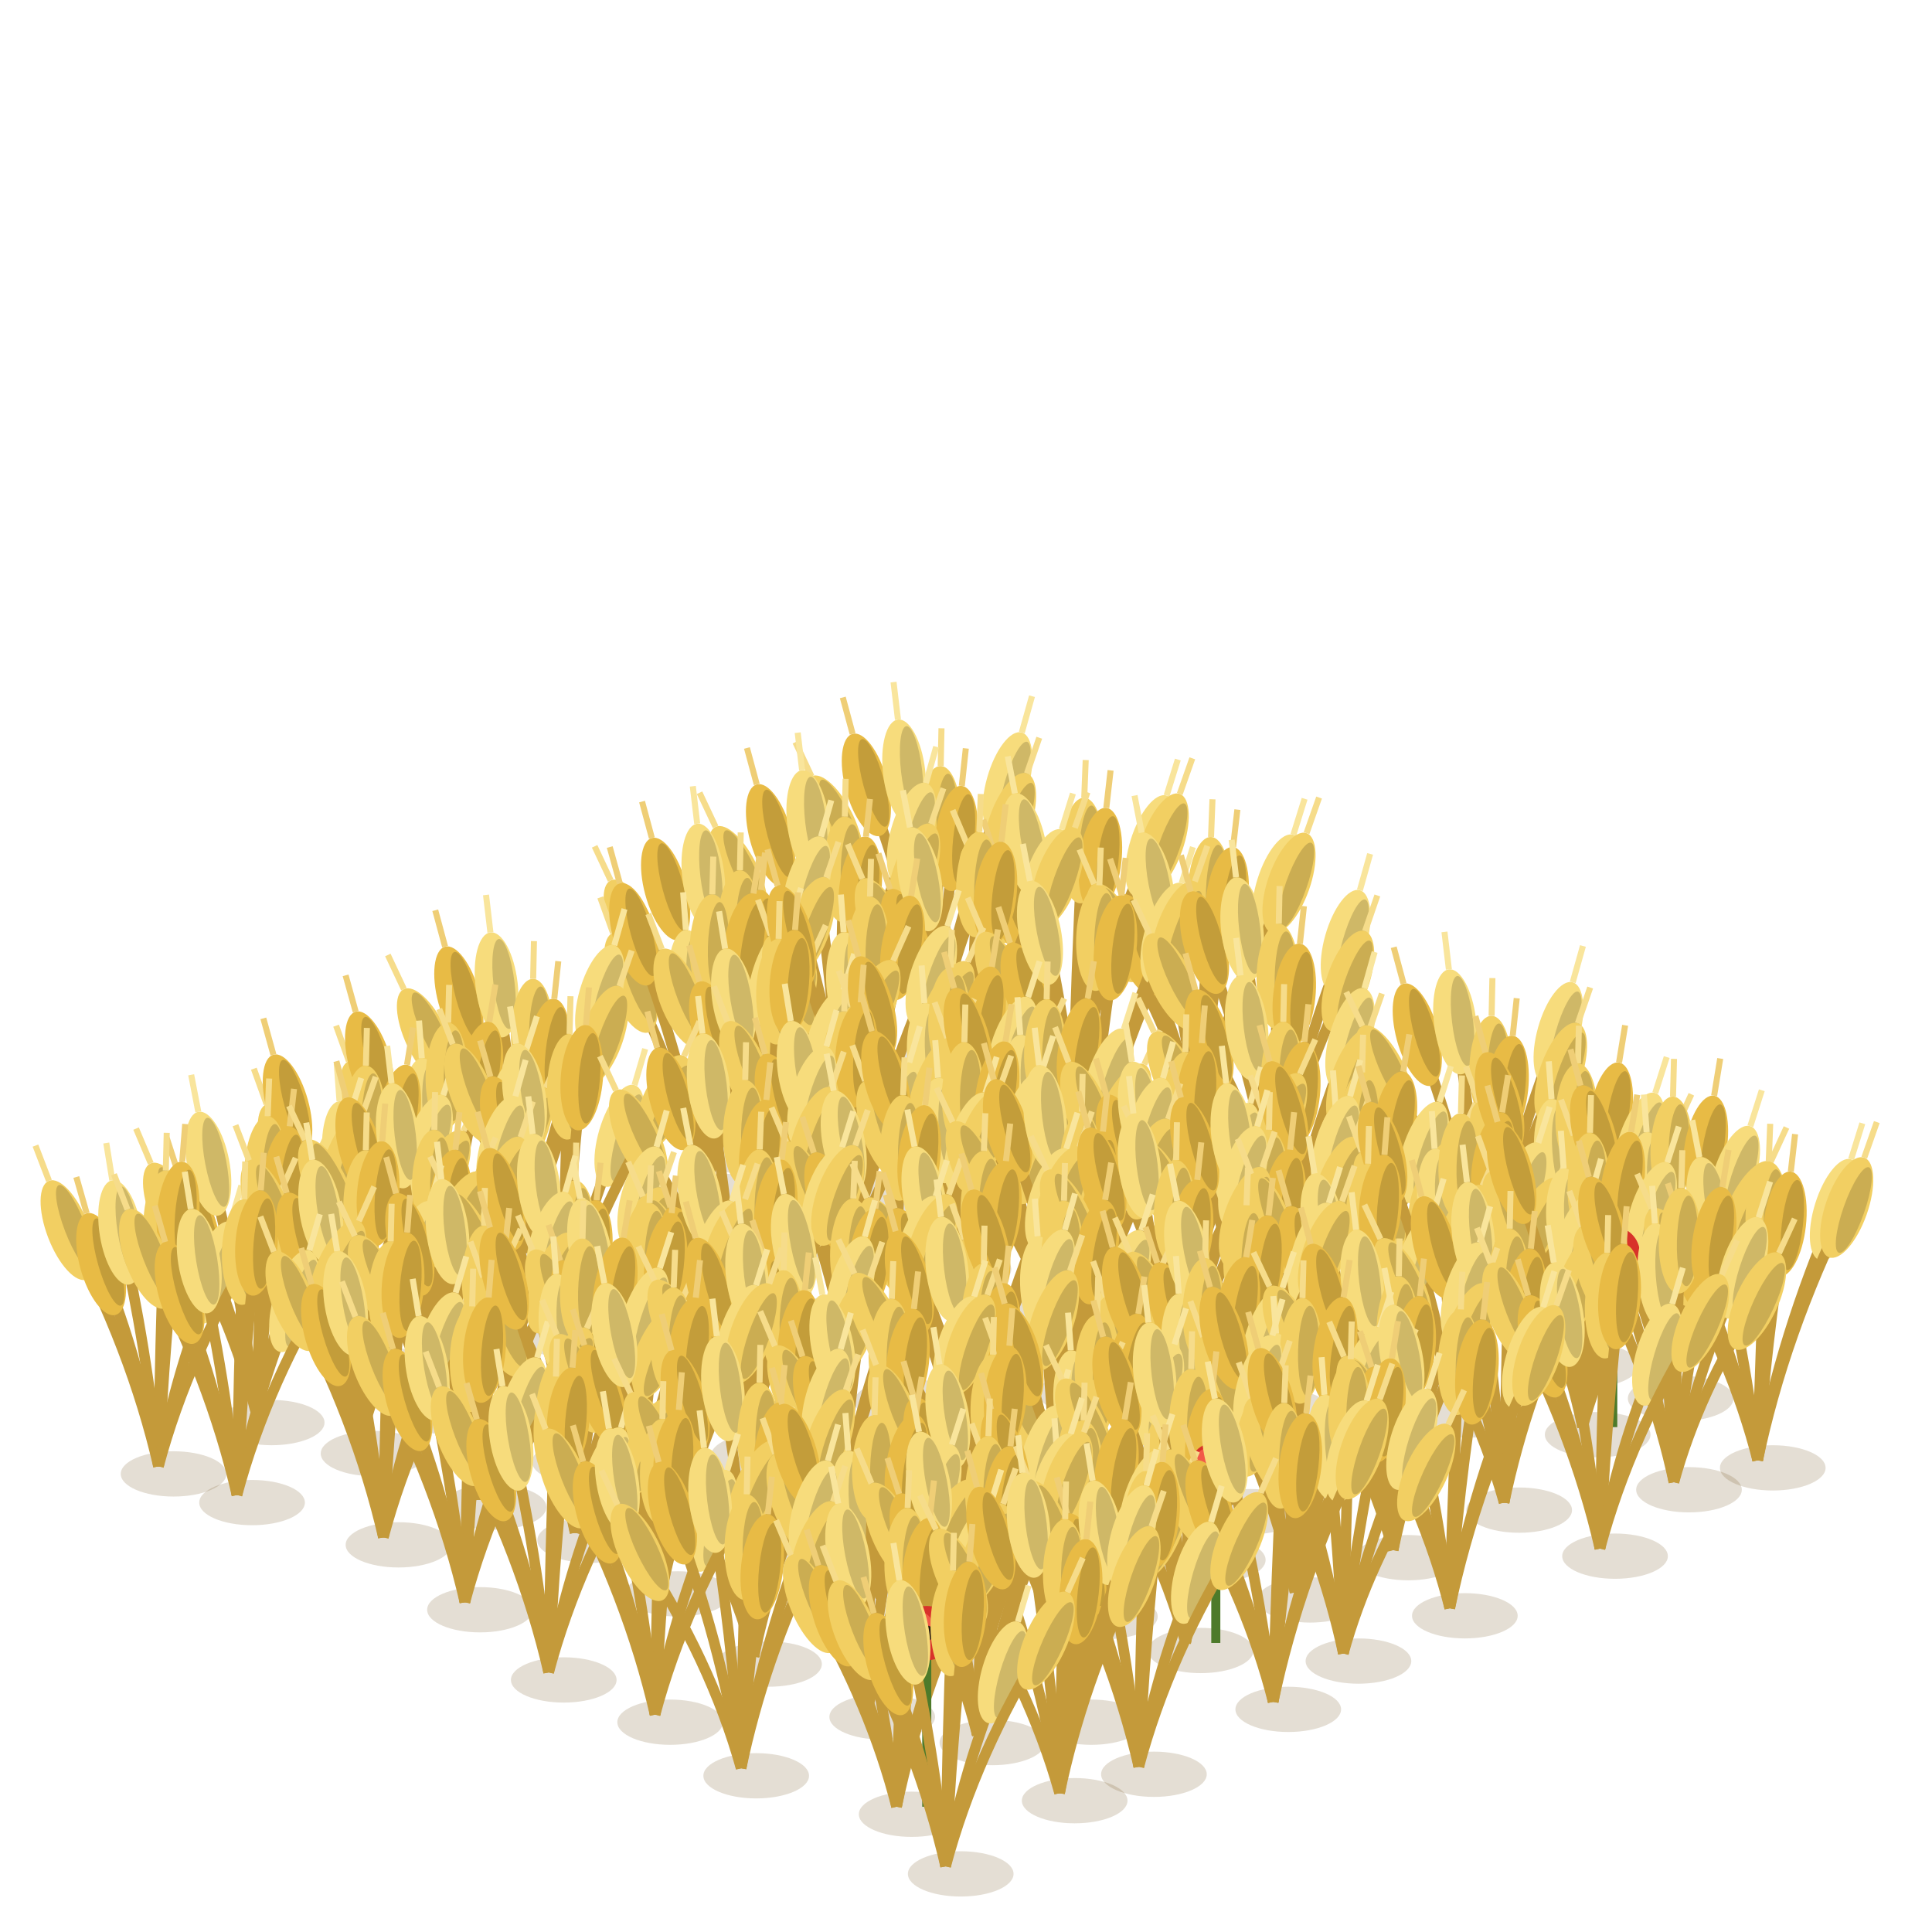
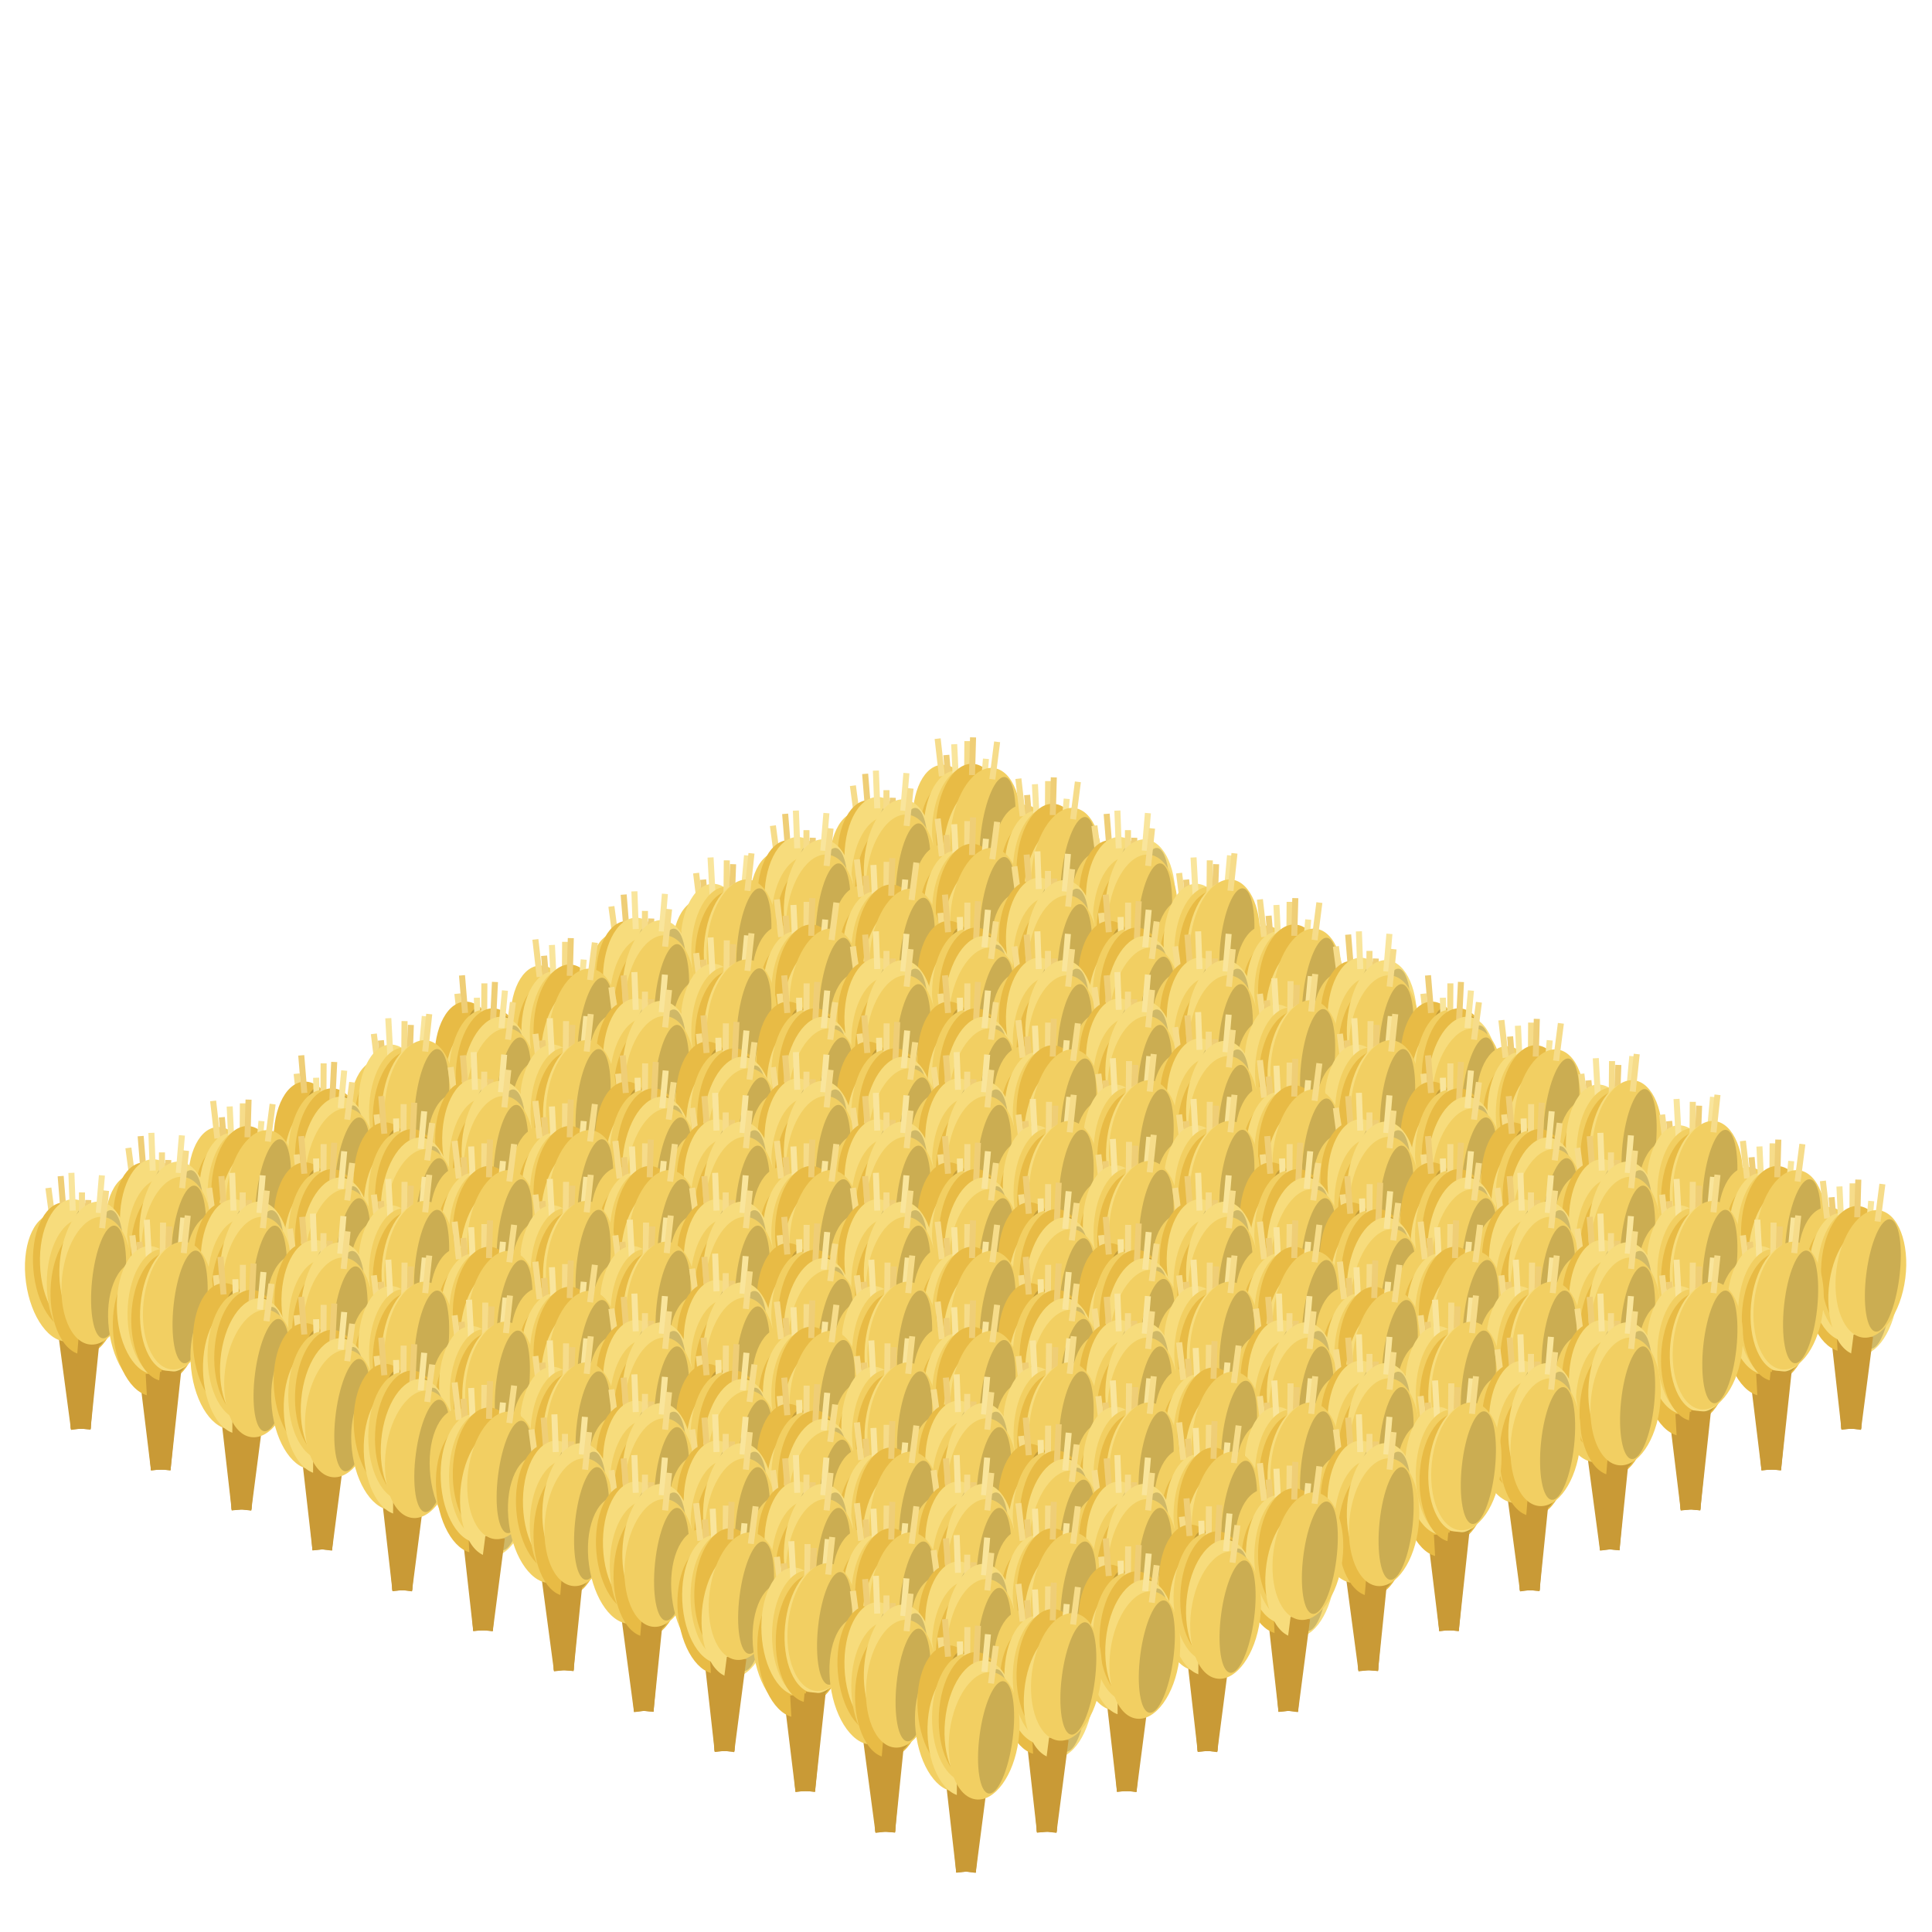
<svg xmlns="http://www.w3.org/2000/svg" viewBox="0 0 256 256" width="256" height="256">
  <defs>
    <g id="b0">
-       <path d="M0 0Q-3.6 -15.6 -12 -31.3" stroke="#c49a3a" stroke-width="1.4" fill="none" />
-       <g transform="translate(-12 -31.3) rotate(-21)">
-         <ellipse rx="2.8" ry="7" fill="#f2cf62" />
-         <ellipse cx="1" rx="1.4" ry="6" fill="#cbad52" />
-         <path d="M0 -7 0 -12" stroke="#f6dc8a" stroke-width="0.8" />
-       </g>
-       <path d="M0 0Q-2.3 -13.4 -7.6 -26.8" stroke="#c49a3a" stroke-width="1.4" fill="none" />
-       <g transform="translate(-7.6 -26.8) rotate(-15.9)">
-         <ellipse rx="2.8" ry="7" fill="#e8bb45" />
-         <ellipse cx="1" rx="1.4" ry="6" fill="#c39d3a" />
-         <path d="M0 -7 0 -12" stroke="#efce76" stroke-width="0.8" />
-       </g>
-       <path d="M0 0Q-1.5 -15.5 -5 -31" stroke="#c49a3a" stroke-width="1.4" fill="none" />
-       <g transform="translate(-5 -31) rotate(-9.2)">
-         <ellipse rx="2.8" ry="7" fill="#f7dc7c" />
-         <ellipse cx="1" rx="1.4" ry="6" fill="#cfb867" />
-         <path d="M0 -7 0 -12" stroke="#f9e59c" stroke-width="0.8" />
-       </g>
-       <path d="M0 0Q0.2 -16.1 0.8 -32.2" stroke="#c49a3a" stroke-width="1.4" fill="none" />
-       <g transform="translate(0.8 -32.2) rotate(1.4)">
-         <ellipse rx="2.8" ry="7" fill="#f2cf62" />
-         <ellipse cx="1" rx="1.4" ry="6" fill="#cbad52" />
-         <path d="M0 -7 0 -12" stroke="#f6dc8a" stroke-width="0.8" />
-       </g>
-       <path d="M0 0Q0.8 -16.7 2.6 -33.4" stroke="#c49a3a" stroke-width="1.4" fill="none" />
-       <g transform="translate(2.6 -33.4) rotate(4.5)">
-         <ellipse rx="2.8" ry="7" fill="#e8bb45" />
-         <ellipse cx="1" rx="1.4" ry="6" fill="#c39d3a" />
-         <path d="M0 -7 0 -12" stroke="#efce76" stroke-width="0.8" />
-       </g>
-       <path d="M0 0Q2.3 -12.8 7.6 -25.7" stroke="#c49a3a" stroke-width="1.4" fill="none" />
-       <g transform="translate(7.6 -25.7) rotate(16.4)">
-         <ellipse rx="2.8" ry="7" fill="#f7dc7c" />
-         <ellipse cx="1" rx="1.4" ry="6" fill="#cfb867" />
-         <path d="M0 -7 0 -12" stroke="#f9e59c" stroke-width="0.8" />
-       </g>
-       <path d="M0 0Q4 -15 13.3 -29.9" stroke="#c49a3a" stroke-width="1.4" fill="none" />
-       <g transform="translate(13.3 -29.9) rotate(24)">
-         <ellipse rx="2.8" ry="7" fill="#f2cf62" />
-         <ellipse cx="1" rx="1.4" ry="6" fill="#cbad52" />
+       <path d="M0 0L-1.4 -12.5" stroke="#c99a36" stroke-width="2.6" fill="none" />
+       <g transform="translate(-2.4 -20.9) rotate(-6.5)">
+         <ellipse rx="4.6" ry="8.5" fill="#f2cf62" />
+         <ellipse cx="1.6" rx="2.2" ry="7.5" fill="#cbad52" />
+         <path d="M0 -7 0 -12" stroke="#f6dc8a" stroke-width="0.8" />
+       </g>
+       <path d="M0 0L-0.9 -11.2" stroke="#c99a36" stroke-width="2.6" fill="none" />
+       <g transform="translate(-1.6 -18.7) rotate(-4.8)">
+         <ellipse rx="4.6" ry="8.5" fill="#e8bb45" />
+         <ellipse cx="1.6" rx="2.2" ry="7.5" fill="#c39d3a" />
+         <path d="M0 -7 0 -12" stroke="#efce76" stroke-width="0.8" />
+       </g>
+       <path d="M0 0L-0.6 -12.1" stroke="#c99a36" stroke-width="2.6" fill="none" />
+       <g transform="translate(-1 -20.1) rotate(-2.7)">
+         <ellipse rx="4.6" ry="8.5" fill="#f7dc7c" />
+         <ellipse cx="1.6" rx="2.2" ry="7.5" fill="#cfb867" />
+         <path d="M0 -7 0 -12" stroke="#f9e59c" stroke-width="0.8" />
+       </g>
+       <path d="M0 0L0.1 -12.3" stroke="#c99a36" stroke-width="2.6" fill="none" />
+       <g transform="translate(0.1 -20.5) rotate(0.4)">
+         <ellipse rx="4.6" ry="8.5" fill="#f2cf62" />
+         <ellipse cx="1.6" rx="2.2" ry="7.5" fill="#cbad52" />
+         <path d="M0 -7 0 -12" stroke="#f6dc8a" stroke-width="0.8" />
+       </g>
+       <path d="M0 0L0.3 -12.6" stroke="#c99a36" stroke-width="2.6" fill="none" />
+       <g transform="translate(0.6 -21) rotate(1.6)">
+         <ellipse rx="4.6" ry="8.5" fill="#e8bb45" />
+         <ellipse cx="1.6" rx="2.2" ry="7.5" fill="#c39d3a" />
+         <path d="M0 -7 0 -12" stroke="#efce76" stroke-width="0.8" />
+       </g>
+       <path d="M0 0L0.9 -10.9" stroke="#c99a36" stroke-width="2.6" fill="none" />
+       <g transform="translate(1.6 -18.2) rotate(5)">
+         <ellipse rx="4.6" ry="8.5" fill="#f7dc7c" />
+         <ellipse cx="1.6" rx="2.2" ry="7.5" fill="#cfb867" />
+         <path d="M0 -7 0 -12" stroke="#f9e59c" stroke-width="0.8" />
+       </g>
+       <path d="M0 0L1.6 -12.3" stroke="#c99a36" stroke-width="2.6" fill="none" />
+       <g transform="translate(2.6 -20.5) rotate(7.3)">
+         <ellipse rx="4.6" ry="8.5" fill="#f2cf62" />
+         <ellipse cx="1.6" rx="2.2" ry="7.5" fill="#cbad52" />
        <path d="M0 -7 0 -12" stroke="#f6dc8a" stroke-width="0.8" />
      </g>
    </g>
    <g id="b1">
-       <path d="M0 0Q-2.9 -13.6 -9.8 -27.3" stroke="#c49a3a" stroke-width="1.4" fill="none" />
-       <g transform="translate(-9.8 -27.3) rotate(-19.8)">
-         <ellipse rx="2.8" ry="7" fill="#f2cf62" />
-         <ellipse cx="1" rx="1.4" ry="6" fill="#cbad52" />
-         <path d="M0 -7 0 -12" stroke="#f6dc8a" stroke-width="0.8" />
-       </g>
-       <path d="M0 0Q-2.8 -16.8 -9.4 -33.7" stroke="#c49a3a" stroke-width="1.4" fill="none" />
-       <g transform="translate(-9.4 -33.7) rotate(-15.5)">
-         <ellipse rx="2.8" ry="7" fill="#e8bb45" />
-         <ellipse cx="1" rx="1.4" ry="6" fill="#c39d3a" />
-         <path d="M0 -7 0 -12" stroke="#efce76" stroke-width="0.8" />
-       </g>
-       <path d="M0 0Q-0.6 -13.7 -2 -27.3" stroke="#c49a3a" stroke-width="1.4" fill="none" />
-       <g transform="translate(-2 -27.3) rotate(-4.2)">
-         <ellipse rx="2.8" ry="7" fill="#f7dc7c" />
-         <ellipse cx="1" rx="1.4" ry="6" fill="#cfb867" />
-         <path d="M0 -7 0 -12" stroke="#f9e59c" stroke-width="0.8" />
-       </g>
-       <path d="M0 0Q0.3 -16 0.8 -32" stroke="#c49a3a" stroke-width="1.4" fill="none" />
-       <g transform="translate(0.8 -32) rotate(1.5)">
-         <ellipse rx="2.8" ry="7" fill="#f2cf62" />
-         <ellipse cx="1" rx="1.4" ry="6" fill="#cbad52" />
-         <path d="M0 -7 0 -12" stroke="#f6dc8a" stroke-width="0.8" />
-       </g>
-       <path d="M0 0Q1.6 -16.1 5.3 -32.2" stroke="#c49a3a" stroke-width="1.4" fill="none" />
-       <g transform="translate(5.3 -32.2) rotate(9.3)">
-         <ellipse rx="2.8" ry="7" fill="#e8bb45" />
-         <ellipse cx="1" rx="1.4" ry="6" fill="#c39d3a" />
-         <path d="M0 -7 0 -12" stroke="#efce76" stroke-width="0.8" />
-       </g>
-       <path d="M0 0Q2.7 -14.2 9.1 -28.4" stroke="#c49a3a" stroke-width="1.4" fill="none" />
-       <g transform="translate(9.1 -28.4) rotate(17.7)">
-         <ellipse rx="2.8" ry="7" fill="#f7dc7c" />
-         <ellipse cx="1" rx="1.4" ry="6" fill="#cfb867" />
-         <path d="M0 -7 0 -12" stroke="#f9e59c" stroke-width="0.8" />
-       </g>
-       <path d="M0 0Q3.3 -12 11 -24" stroke="#c49a3a" stroke-width="1.4" fill="none" />
-       <g transform="translate(11 -24) rotate(24.7)">
-         <ellipse rx="2.8" ry="7" fill="#f2cf62" />
-         <ellipse cx="1" rx="1.4" ry="6" fill="#cbad52" />
+       <path d="M0 0L-1.3 -11.4" stroke="#c99a36" stroke-width="2.6" fill="none" />
+       <g transform="translate(-2.1 -19.1) rotate(-6.2)">
+         <ellipse rx="4.6" ry="8.5" fill="#f2cf62" />
+         <ellipse cx="1.6" rx="2.2" ry="7.5" fill="#cbad52" />
+         <path d="M0 -7 0 -12" stroke="#f6dc8a" stroke-width="0.8" />
+       </g>
+       <path d="M0 0L-1.1 -12.9" stroke="#c99a36" stroke-width="2.6" fill="none" />
+       <g transform="translate(-1.8 -21.5) rotate(-4.7)">
+         <ellipse rx="4.6" ry="8.5" fill="#e8bb45" />
+         <ellipse cx="1.6" rx="2.2" ry="7.5" fill="#c39d3a" />
+         <path d="M0 -7 0 -12" stroke="#efce76" stroke-width="0.8" />
+       </g>
+       <path d="M0 0L-0.3 -11.1" stroke="#c99a36" stroke-width="2.6" fill="none" />
+       <g transform="translate(-0.5 -18.5) rotate(-1.5)">
+         <ellipse rx="4.6" ry="8.5" fill="#f7dc7c" />
+         <ellipse cx="1.6" rx="2.2" ry="7.5" fill="#cfb867" />
+         <path d="M0 -7 0 -12" stroke="#f9e59c" stroke-width="0.8" />
+       </g>
+       <path d="M0 0L0.1 -12.2" stroke="#c99a36" stroke-width="2.6" fill="none" />
+       <g transform="translate(0.1 -20.4) rotate(0.4)">
+         <ellipse rx="4.6" ry="8.5" fill="#f2cf62" />
+         <ellipse cx="1.6" rx="2.2" ry="7.5" fill="#cbad52" />
+         <path d="M0 -7 0 -12" stroke="#f6dc8a" stroke-width="0.8" />
+       </g>
+       <path d="M0 0L0.6 -12.4" stroke="#c99a36" stroke-width="2.6" fill="none" />
+       <g transform="translate(1 -20.6) rotate(2.8)">
+         <ellipse rx="4.6" ry="8.5" fill="#e8bb45" />
+         <ellipse cx="1.6" rx="2.2" ry="7.5" fill="#c39d3a" />
+         <path d="M0 -7 0 -12" stroke="#efce76" stroke-width="0.8" />
+       </g>
+       <path d="M0 0L1.1 -11.7" stroke="#c99a36" stroke-width="2.6" fill="none" />
+       <g transform="translate(1.8 -19.5) rotate(5.3)">
+         <ellipse rx="4.6" ry="8.5" fill="#f7dc7c" />
+         <ellipse cx="1.6" rx="2.2" ry="7.5" fill="#cfb867" />
+         <path d="M0 -7 0 -12" stroke="#f9e59c" stroke-width="0.8" />
+       </g>
+       <path d="M0 0L1.4 -10.8" stroke="#c99a36" stroke-width="2.6" fill="none" />
+       <g transform="translate(2.4 -18) rotate(7.5)">
+         <ellipse rx="4.6" ry="8.5" fill="#f2cf62" />
+         <ellipse cx="1.6" rx="2.2" ry="7.5" fill="#cbad52" />
        <path d="M0 -7 0 -12" stroke="#f6dc8a" stroke-width="0.8" />
      </g>
    </g>
    <g id="b2">
-       <path d="M0 0Q-3.4 -13.4 -11.3 -26.9" stroke="#c49a3a" stroke-width="1.4" fill="none" />
-       <g transform="translate(-11.3 -26.9) rotate(-22.9)">
-         <ellipse rx="2.8" ry="7" fill="#f2cf62" />
-         <ellipse cx="1" rx="1.4" ry="6" fill="#cbad52" />
-         <path d="M0 -7 0 -12" stroke="#f6dc8a" stroke-width="0.8" />
-       </g>
-       <path d="M0 0Q-2.5 -12.7 -8.2 -25.3" stroke="#c49a3a" stroke-width="1.4" fill="none" />
-       <g transform="translate(-8.2 -25.3) rotate(-18)">
-         <ellipse rx="2.8" ry="7" fill="#e8bb45" />
-         <ellipse cx="1" rx="1.4" ry="6" fill="#c39d3a" />
-         <path d="M0 -7 0 -12" stroke="#efce76" stroke-width="0.8" />
-       </g>
-       <path d="M0 0Q-1.9 -16.6 -6.4 -33.3" stroke="#c49a3a" stroke-width="1.4" fill="none" />
-       <g transform="translate(-6.4 -33.3) rotate(-10.9)">
-         <ellipse rx="2.8" ry="7" fill="#f7dc7c" />
-         <ellipse cx="1" rx="1.4" ry="6" fill="#cfb867" />
-         <path d="M0 -7 0 -12" stroke="#f9e59c" stroke-width="0.8" />
-       </g>
-       <path d="M0 0Q0.4 -16.3 1.2 -32.6" stroke="#c49a3a" stroke-width="1.4" fill="none" />
-       <g transform="translate(1.2 -32.6) rotate(2.2)">
-         <ellipse rx="2.8" ry="7" fill="#f2cf62" />
-         <ellipse cx="1" rx="1.4" ry="6" fill="#cbad52" />
-         <path d="M0 -7 0 -12" stroke="#f6dc8a" stroke-width="0.8" />
-       </g>
-       <path d="M0 0Q1.1 -15.6 3.6 -31.3" stroke="#c49a3a" stroke-width="1.4" fill="none" />
-       <g transform="translate(3.6 -31.3) rotate(6.5)">
-         <ellipse rx="2.8" ry="7" fill="#e8bb45" />
-         <ellipse cx="1" rx="1.4" ry="6" fill="#c39d3a" />
-         <path d="M0 -7 0 -12" stroke="#efce76" stroke-width="0.8" />
-       </g>
-       <path d="M0 0Q3.1 -16.6 10.3 -33.2" stroke="#c49a3a" stroke-width="1.4" fill="none" />
-       <g transform="translate(10.3 -33.2) rotate(17.3)">
-         <ellipse rx="2.8" ry="7" fill="#f7dc7c" />
-         <ellipse cx="1" rx="1.4" ry="6" fill="#cfb867" />
-         <path d="M0 -7 0 -12" stroke="#f9e59c" stroke-width="0.8" />
-       </g>
-       <path d="M0 0Q3.5 -16.7 11.8 -33.5" stroke="#c49a3a" stroke-width="1.4" fill="none" />
-       <g transform="translate(11.8 -33.5) rotate(19.4)">
-         <ellipse rx="2.8" ry="7" fill="#f2cf62" />
-         <ellipse cx="1" rx="1.4" ry="6" fill="#cbad52" />
+       <path d="M0 0L-1.4 -11.5" stroke="#c99a36" stroke-width="2.6" fill="none" />
+       <g transform="translate(-2.3 -19.1) rotate(-7)">
+         <ellipse rx="4.6" ry="8.5" fill="#f2cf62" />
+         <ellipse cx="1.6" rx="2.2" ry="7.5" fill="#cbad52" />
+         <path d="M0 -7 0 -12" stroke="#f6dc8a" stroke-width="0.8" />
+       </g>
+       <path d="M0 0L-1 -10.9" stroke="#c99a36" stroke-width="2.6" fill="none" />
+       <g transform="translate(-1.7 -18.2) rotate(-5.4)">
+         <ellipse rx="4.6" ry="8.5" fill="#e8bb45" />
+         <ellipse cx="1.6" rx="2.2" ry="7.5" fill="#c39d3a" />
+         <path d="M0 -7 0 -12" stroke="#efce76" stroke-width="0.8" />
+       </g>
+       <path d="M0 0L-0.7 -12.7" stroke="#c99a36" stroke-width="2.6" fill="none" />
+       <g transform="translate(-1.2 -21.1) rotate(-3.1)">
+         <ellipse rx="4.6" ry="8.5" fill="#f7dc7c" />
+         <ellipse cx="1.6" rx="2.2" ry="7.5" fill="#cfb867" />
+         <path d="M0 -7 0 -12" stroke="#f9e59c" stroke-width="0.8" />
+       </g>
+       <path d="M0 0L0.1 -12.4" stroke="#c99a36" stroke-width="2.6" fill="none" />
+       <g transform="translate(0.2 -20.7) rotate(0.5)">
+         <ellipse rx="4.6" ry="8.5" fill="#f2cf62" />
+         <ellipse cx="1.6" rx="2.2" ry="7.5" fill="#cbad52" />
+         <path d="M0 -7 0 -12" stroke="#f6dc8a" stroke-width="0.8" />
+       </g>
+       <path d="M0 0L0.4 -12.1" stroke="#c99a36" stroke-width="2.6" fill="none" />
+       <g transform="translate(0.7 -20.2) rotate(2.1)">
+         <ellipse rx="4.6" ry="8.5" fill="#e8bb45" />
+         <ellipse cx="1.6" rx="2.2" ry="7.5" fill="#c39d3a" />
+         <path d="M0 -7 0 -12" stroke="#efce76" stroke-width="0.8" />
+       </g>
+       <path d="M0 0L1.2 -12.8" stroke="#c99a36" stroke-width="2.6" fill="none" />
+       <g transform="translate(1.9 -21.4) rotate(5.2)">
+         <ellipse rx="4.6" ry="8.5" fill="#f7dc7c" />
+         <ellipse cx="1.6" rx="2.2" ry="7.5" fill="#cfb867" />
+         <path d="M0 -7 0 -12" stroke="#f9e59c" stroke-width="0.8" />
+       </g>
+       <path d="M0 0L1.4 -13" stroke="#c99a36" stroke-width="2.6" fill="none" />
+       <g transform="translate(2.3 -21.7) rotate(6.1)">
+         <ellipse rx="4.6" ry="8.5" fill="#f2cf62" />
+         <ellipse cx="1.6" rx="2.2" ry="7.5" fill="#cbad52" />
        <path d="M0 -7 0 -12" stroke="#f6dc8a" stroke-width="0.8" />
      </g>
    </g>
    <g id="b3">
-       <path d="M0 0Q-4 -14.3 -13.4 -28.6" stroke="#c49a3a" stroke-width="1.4" fill="none" />
-       <g transform="translate(-13.4 -28.6) rotate(-25.2)">
-         <ellipse rx="2.8" ry="7" fill="#f2cf62" />
-         <ellipse cx="1" rx="1.4" ry="6" fill="#cbad52" />
-         <path d="M0 -7 0 -12" stroke="#f6dc8a" stroke-width="0.8" />
-       </g>
-       <path d="M0 0Q-2.7 -16.9 -9.1 -33.8" stroke="#c49a3a" stroke-width="1.4" fill="none" />
-       <g transform="translate(-9.1 -33.8) rotate(-15.1)">
-         <ellipse rx="2.8" ry="7" fill="#e8bb45" />
-         <ellipse cx="1" rx="1.4" ry="6" fill="#c39d3a" />
-         <path d="M0 -7 0 -12" stroke="#efce76" stroke-width="0.8" />
-       </g>
-       <path d="M0 0Q-1.2 -17.7 -4.1 -35.5" stroke="#c49a3a" stroke-width="1.4" fill="none" />
-       <g transform="translate(-4.1 -35.5) rotate(-6.7)">
-         <ellipse rx="2.8" ry="7" fill="#f7dc7c" />
-         <ellipse cx="1" rx="1.4" ry="6" fill="#cfb867" />
-         <path d="M0 -7 0 -12" stroke="#f9e59c" stroke-width="0.8" />
-       </g>
-       <path d="M0 0Q0.2 -14.7 0.6 -29.3" stroke="#c49a3a" stroke-width="1.4" fill="none" />
-       <g transform="translate(0.6 -29.3) rotate(1.2)">
-         <ellipse rx="2.8" ry="7" fill="#f2cf62" />
-         <ellipse cx="1" rx="1.4" ry="6" fill="#cbad52" />
-         <path d="M0 -7 0 -12" stroke="#f6dc8a" stroke-width="0.8" />
-       </g>
-       <path d="M0 0Q0.9 -13.4 2.8 -26.7" stroke="#c49a3a" stroke-width="1.4" fill="none" />
-       <g transform="translate(2.8 -26.7) rotate(6.1)">
-         <ellipse rx="2.8" ry="7" fill="#e8bb45" />
-         <ellipse cx="1" rx="1.4" ry="6" fill="#c39d3a" />
-         <path d="M0 -7 0 -12" stroke="#efce76" stroke-width="0.8" />
-       </g>
-       <path d="M0 0Q2.9 -17 9.6 -34" stroke="#c49a3a" stroke-width="1.4" fill="none" />
-       <g transform="translate(9.6 -34) rotate(15.7)">
-         <ellipse rx="2.8" ry="7" fill="#f7dc7c" />
-         <ellipse cx="1" rx="1.4" ry="6" fill="#cfb867" />
-         <path d="M0 -7 0 -12" stroke="#f9e59c" stroke-width="0.8" />
-       </g>
-       <path d="M0 0Q3 -14.4 9.9 -28.7" stroke="#c49a3a" stroke-width="1.4" fill="none" />
-       <g transform="translate(9.9 -28.7) rotate(19)">
-         <ellipse rx="2.8" ry="7" fill="#f2cf62" />
-         <ellipse cx="1" rx="1.4" ry="6" fill="#cbad52" />
+       <path d="M0 0L-1.6 -12" stroke="#c99a36" stroke-width="2.6" fill="none" />
+       <g transform="translate(-2.7 -20) rotate(-7.6)">
+         <ellipse rx="4.6" ry="8.5" fill="#f2cf62" />
+         <ellipse cx="1.6" rx="2.2" ry="7.5" fill="#cbad52" />
+         <path d="M0 -7 0 -12" stroke="#f6dc8a" stroke-width="0.8" />
+       </g>
+       <path d="M0 0L-1 -12.9" stroke="#c99a36" stroke-width="2.6" fill="none" />
+       <g transform="translate(-1.7 -21.5) rotate(-4.6)">
+         <ellipse rx="4.6" ry="8.5" fill="#e8bb45" />
+         <ellipse cx="1.6" rx="2.2" ry="7.5" fill="#c39d3a" />
+         <path d="M0 -7 0 -12" stroke="#efce76" stroke-width="0.8" />
+       </g>
+       <path d="M0 0L-0.5 -13.1" stroke="#c99a36" stroke-width="2.6" fill="none" />
+       <g transform="translate(-0.8 -21.9) rotate(-2.1)">
+         <ellipse rx="4.6" ry="8.5" fill="#f7dc7c" />
+         <ellipse cx="1.6" rx="2.2" ry="7.5" fill="#cfb867" />
+         <path d="M0 -7 0 -12" stroke="#f9e59c" stroke-width="0.8" />
+       </g>
+       <path d="M0 0L0.1 -11.6" stroke="#c99a36" stroke-width="2.6" fill="none" />
+       <g transform="translate(0.1 -19.3) rotate(0.3)">
+         <ellipse rx="4.6" ry="8.5" fill="#f2cf62" />
+         <ellipse cx="1.6" rx="2.2" ry="7.5" fill="#cbad52" />
+         <path d="M0 -7 0 -12" stroke="#f6dc8a" stroke-width="0.8" />
+       </g>
+       <path d="M0 0L0.4 -11" stroke="#c99a36" stroke-width="2.6" fill="none" />
+       <g transform="translate(0.6 -18.3) rotate(1.9)">
+         <ellipse rx="4.6" ry="8.5" fill="#e8bb45" />
+         <ellipse cx="1.6" rx="2.2" ry="7.5" fill="#c39d3a" />
+         <path d="M0 -7 0 -12" stroke="#efce76" stroke-width="0.8" />
+       </g>
+       <path d="M0 0L1.1 -13" stroke="#c99a36" stroke-width="2.6" fill="none" />
+       <g transform="translate(1.8 -21.6) rotate(4.8)">
+         <ellipse rx="4.6" ry="8.5" fill="#f7dc7c" />
+         <ellipse cx="1.6" rx="2.2" ry="7.5" fill="#cfb867" />
+         <path d="M0 -7 0 -12" stroke="#f9e59c" stroke-width="0.8" />
+       </g>
+       <path d="M0 0L1.2 -11.8" stroke="#c99a36" stroke-width="2.6" fill="none" />
+       <g transform="translate(2.1 -19.6) rotate(6)">
+         <ellipse rx="4.6" ry="8.5" fill="#f2cf62" />
+         <ellipse cx="1.6" rx="2.2" ry="7.5" fill="#cbad52" />
        <path d="M0 -7 0 -12" stroke="#f6dc8a" stroke-width="0.8" />
      </g>
    </g>
  </defs>
-   <ellipse cx="125.9" cy="138.8" rx="7" ry="3" fill="#6b4a12" opacity="0.18" />
-   <use href="#b3" x="123.9" y="137.8" />
-   <ellipse cx="113.2" cy="145.5" rx="7" ry="3" fill="#6b4a12" opacity="0.18" />
-   <use href="#b3" x="111.2" y="144.5" />
-   <ellipse cx="99.3" cy="152.6" rx="7" ry="3" fill="#6b4a12" opacity="0.18" />
-   <use href="#b3" x="97.3" y="151.6" />
-   <ellipse cx="95.4" cy="158.5" rx="7" ry="3" fill="#6b4a12" opacity="0.18" />
-   <use href="#b1" x="93.4" y="157.5" />
-   <ellipse cx="71.9" cy="167" rx="7" ry="3" fill="#6b4a12" opacity="0.18" />
-   <use href="#b3" x="69.9" y="166" />
-   <ellipse cx="60.4" cy="175.5" rx="7" ry="3" fill="#6b4a12" opacity="0.18" />
-   <use href="#b1" x="58.4" y="174.5" />
-   <ellipse cx="49.5" cy="181.2" rx="7" ry="3" fill="#6b4a12" opacity="0.18" />
-   <use href="#b1" x="47.5" y="180.2" />
-   <ellipse cx="36" cy="188.5" rx="7" ry="3" fill="#6b4a12" opacity="0.18" />
-   <use href="#b2" x="34" y="187.5" />
-   <ellipse cx="23" cy="195.3" rx="7" ry="3" fill="#6b4a12" opacity="0.18" />
-   <use href="#b0" x="21" y="194.3" />
-   <ellipse cx="144.2" cy="146.3" rx="7" ry="3" fill="#6b4a12" opacity="0.18" />
-   <use href="#b2" x="142.2" y="145.3" />
-   <ellipse cx="130.3" cy="150.8" rx="7" ry="3" fill="#6b4a12" opacity="0.18" />
-   <use href="#b2" x="128.3" y="149.8" />
-   <ellipse cx="116.3" cy="158.8" rx="7" ry="3" fill="#6b4a12" opacity="0.18" />
-   <use href="#b1" x="114.3" y="157.8" />
-   <ellipse cx="104.2" cy="164.6" rx="7" ry="3" fill="#6b4a12" opacity="0.18" />
-   <use href="#b0" x="102.2" y="163.6" />
-   <ellipse cx="76.5" cy="177.2" rx="7" ry="3" fill="#6b4a12" opacity="0.18" />
-   <use href="#b0" x="74.5" y="176.2" />
-   <ellipse cx="58.8" cy="187" rx="7" ry="3" fill="#6b4a12" opacity="0.18" />
-   <use href="#b3" x="56.8" y="186" />
-   <ellipse cx="49.5" cy="192.6" rx="7" ry="3" fill="#6b4a12" opacity="0.18" />
-   <use href="#b0" x="47.5" y="191.6" />
-   <ellipse cx="33.4" cy="199.1" rx="7" ry="3" fill="#6b4a12" opacity="0.18" />
-   <use href="#b0" x="31.4" y="198.1" />
-   <ellipse cx="161" cy="151.5" rx="7" ry="3" fill="#6b4a12" opacity="0.18" />
-   <use href="#b2" x="159" y="150.5" />
-   <ellipse cx="146.2" cy="157.9" rx="7" ry="3" fill="#6b4a12" opacity="0.18" />
-   <use href="#b2" x="144.2" y="156.9" />
-   <ellipse cx="127" cy="168.2" rx="7" ry="3" fill="#6b4a12" opacity="0.18" />
-   <use href="#b1" x="125" y="167.2" />
-   <ellipse cx="112.9" cy="174.2" rx="7" ry="3" fill="#6b4a12" opacity="0.18" />
-   <use href="#b0" x="110.9" y="173.2" />
-   <ellipse cx="100" cy="180.4" rx="7" ry="3" fill="#6b4a12" opacity="0.18" />
-   <use href="#b3" x="98" y="179.4" />
-   <ellipse cx="77.5" cy="193.7" rx="7" ry="3" fill="#6b4a12" opacity="0.18" />
-   <use href="#b3" x="75.5" y="192.7" />
-   <ellipse cx="65.4" cy="199.7" rx="7" ry="3" fill="#6b4a12" opacity="0.18" />
-   <use href="#b3" x="63.4" y="198.7" />
-   <ellipse cx="52.8" cy="204.7" rx="7" ry="3" fill="#6b4a12" opacity="0.18" />
-   <use href="#b0" x="50.8" y="203.7" />
-   <ellipse cx="170.7" cy="159.7" rx="7" ry="3" fill="#6b4a12" opacity="0.18" />
-   <use href="#b3" x="168.7" y="158.7" />
-   <ellipse cx="139.7" cy="172.4" rx="7" ry="3" fill="#6b4a12" opacity="0.18" />
-   <use href="#b1" x="137.7" y="171.4" />
-   <ellipse cx="128.8" cy="178.1" rx="7" ry="3" fill="#6b4a12" opacity="0.18" />
-   <use href="#b1" x="126.8" y="177.1" />
-   <ellipse cx="120.2" cy="185.7" rx="7" ry="3" fill="#6b4a12" opacity="0.18" />
-   <use href="#b2" x="118.2" y="184.7" />
-   <ellipse cx="101.2" cy="192.9" rx="7" ry="3" fill="#6b4a12" opacity="0.18" />
-   <use href="#b2" x="99.2" y="191.9" />
-   <ellipse cx="86.6" cy="200" rx="7" ry="3" fill="#6b4a12" opacity="0.18" />
-   <use href="#b2" x="84.6" y="199" />
-   <ellipse cx="78.2" cy="204.1" rx="7" ry="3" fill="#6b4a12" opacity="0.18" />
-   <use href="#b1" x="76.2" y="203.1" />
-   <ellipse cx="63.6" cy="213.3" rx="7" ry="3" fill="#6b4a12" opacity="0.18" />
-   <use href="#b0" x="61.6" y="212.3" />
-   <ellipse cx="171.3" cy="172.7" rx="7" ry="3" fill="#6b4a12" opacity="0.18" />
-   <use href="#b3" x="169.3" y="171.7" />
-   <ellipse cx="158.1" cy="179.6" rx="7" ry="3" fill="#6b4a12" opacity="0.18" />
-   <use href="#b0" x="156.1" y="178.6" />
-   <ellipse cx="144.6" cy="184.6" rx="7" ry="3" fill="#6b4a12" opacity="0.18" />
-   <use href="#b3" x="142.6" y="183.6" />
-   <ellipse cx="130.9" cy="193.1" rx="7" ry="3" fill="#6b4a12" opacity="0.18" />
-   <use href="#b2" x="128.9" y="192.1" />
-   <ellipse cx="113.6" cy="199.4" rx="7" ry="3" fill="#6b4a12" opacity="0.18" />
-   <use href="#b2" x="111.6" y="198.4" />
-   <ellipse cx="105.1" cy="205.6" rx="7" ry="3" fill="#6b4a12" opacity="0.18" />
-   <use href="#b3" x="103.1" y="204.6" />
-   <ellipse cx="89.8" cy="211.2" rx="7" ry="3" fill="#6b4a12" opacity="0.18" />
-   <use href="#b2" x="87.8" y="210.2" />
-   <ellipse cx="74.7" cy="222.6" rx="7" ry="3" fill="#6b4a12" opacity="0.18" />
-   <use href="#b0" x="72.7" y="221.6" />
-   <ellipse cx="198.9" cy="171.9" rx="7" ry="3" fill="#6b4a12" opacity="0.18" />
-   <use href="#b3" x="196.9" y="170.9" />
-   <ellipse cx="181.5" cy="182.1" rx="7" ry="3" fill="#6b4a12" opacity="0.18" />
-   <use href="#b1" x="179.5" y="181.1" />
-   <ellipse cx="169.4" cy="187" rx="7" ry="3" fill="#6b4a12" opacity="0.18" />
-   <use href="#b3" x="167.4" y="186" />
-   <ellipse cx="157.1" cy="191" rx="7" ry="3" fill="#6b4a12" opacity="0.18" />
-   <use href="#b3" x="155.1" y="190" />
-   <ellipse cx="142" cy="199.1" rx="7" ry="3" fill="#6b4a12" opacity="0.18" />
-   <use href="#b1" x="140" y="198.1" />
-   <ellipse cx="131.6" cy="204.7" rx="7" ry="3" fill="#6b4a12" opacity="0.18" />
-   <use href="#b3" x="129.6" y="203.7" />
-   <ellipse cx="118.7" cy="212.7" rx="7" ry="3" fill="#6b4a12" opacity="0.18" />
-   <use href="#b2" x="116.7" y="211.7" />
-   <ellipse cx="101.9" cy="220.5" rx="7" ry="3" fill="#6b4a12" opacity="0.18" />
-   <use href="#b3" x="99.9" y="219.5" />
-   <ellipse cx="88.8" cy="228.2" rx="7" ry="3" fill="#6b4a12" opacity="0.18" />
-   <use href="#b0" x="86.8" y="227.2" />
-   <ellipse cx="210.1" cy="180.9" rx="7" ry="3" fill="#6b4a12" opacity="0.18" />
-   <use href="#b1" x="208.1" y="179.9" />
-   <ellipse cx="194.6" cy="187.5" rx="7" ry="3" fill="#6b4a12" opacity="0.18" />
-   <use href="#b1" x="192.6" y="186.5" />
-   <ellipse cx="182.3" cy="194.4" rx="7" ry="3" fill="#6b4a12" opacity="0.18" />
-   <use href="#b0" x="180.3" y="193.4" />
-   <ellipse cx="165.7" cy="200.3" rx="7" ry="3" fill="#6b4a12" opacity="0.18" />
-   <use href="#b2" x="163.7" y="199.3" />
-   <ellipse cx="160.7" cy="206.7" rx="7" ry="3" fill="#6b4a12" opacity="0.18" />
-   <use href="#b1" x="158.7" y="205.7" />
-   <ellipse cx="146.4" cy="214.2" rx="7" ry="3" fill="#6b4a12" opacity="0.18" />
-   <use href="#b1" x="144.4" y="213.2" />
-   <ellipse cx="132.6" cy="219.7" rx="7" ry="3" fill="#6b4a12" opacity="0.18" />
-   <use href="#b0" x="130.6" y="218.7" />
-   <ellipse cx="116.9" cy="227.5" rx="7" ry="3" fill="#6b4a12" opacity="0.18" />
-   <use href="#b1" x="114.9" y="226.5" />
-   <ellipse cx="100.2" cy="235.3" rx="7" ry="3" fill="#6b4a12" opacity="0.18" />
-   <use href="#b3" x="98.2" y="234.3" />
-   <ellipse cx="222.7" cy="185.3" rx="7" ry="3" fill="#6b4a12" opacity="0.18" />
-   <use href="#b1" x="220.7" y="184.3" />
-   <ellipse cx="211.7" cy="190.1" rx="7" ry="3" fill="#6b4a12" opacity="0.18" />
-   <use href="#b1" x="209.7" y="189.1" />
-   <path d="M213.7 189.1l0 -22" stroke="#4d7a2a" stroke-width="1.2" />
-   <circle cx="213.7" cy="166.1" r="3.6" fill="#d8322a" />
-   <circle cx="212.7" cy="165.1" r="1.8" fill="#f25a48" />
-   <circle cx="213.7" cy="166.1" r="1" fill="#2a1a10" />
-   <ellipse cx="201.3" cy="200.1" rx="7" ry="3" fill="#6b4a12" opacity="0.18" />
-   <use href="#b3" x="199.3" y="199.1" />
-   <ellipse cx="186.6" cy="206.4" rx="7" ry="3" fill="#6b4a12" opacity="0.18" />
-   <use href="#b3" x="184.6" y="205.4" />
-   <ellipse cx="173.6" cy="212" rx="7" ry="3" fill="#6b4a12" opacity="0.18" />
-   <use href="#b1" x="171.6" y="211" />
-   <ellipse cx="159.1" cy="218.7" rx="7" ry="3" fill="#6b4a12" opacity="0.18" />
-   <use href="#b3" x="157.1" y="217.7" />
-   <path d="M161.1 217.7l0 -22" stroke="#4d7a2a" stroke-width="1.2" />
-   <circle cx="161.1" cy="194.7" r="3.6" fill="#d8322a" />
-   <circle cx="160.1" cy="193.7" r="1.8" fill="#f25a48" />
-   <circle cx="161.1" cy="194.7" r="1" fill="#2a1a10" />
-   <ellipse cx="144.6" cy="228.2" rx="7" ry="3" fill="#6b4a12" opacity="0.18" />
-   <use href="#b1" x="142.6" y="227.2" />
-   <ellipse cx="131.5" cy="230.9" rx="7" ry="3" fill="#6b4a12" opacity="0.18" />
-   <use href="#b2" x="129.5" y="229.9" />
-   <ellipse cx="120.8" cy="240.4" rx="7" ry="3" fill="#6b4a12" opacity="0.18" />
-   <use href="#b2" x="118.8" y="239.4" />
-   <path d="M122.8 239.4l0 -22" stroke="#4d7a2a" stroke-width="1.2" />
-   <circle cx="122.8" cy="216.4" r="3.6" fill="#d8322a" />
-   <circle cx="121.8" cy="215.4" r="1.8" fill="#f25a48" />
-   <circle cx="122.8" cy="216.4" r="1" fill="#2a1a10" />
-   <ellipse cx="234.9" cy="194.5" rx="7" ry="3" fill="#6b4a12" opacity="0.18" />
-   <use href="#b2" x="232.9" y="193.5" />
-   <ellipse cx="223.8" cy="197.4" rx="7" ry="3" fill="#6b4a12" opacity="0.18" />
-   <use href="#b1" x="221.8" y="196.4" />
-   <ellipse cx="214" cy="206.2" rx="7" ry="3" fill="#6b4a12" opacity="0.18" />
-   <use href="#b0" x="212" y="205.2" />
-   <ellipse cx="194.1" cy="214.1" rx="7" ry="3" fill="#6b4a12" opacity="0.18" />
-   <use href="#b2" x="192.1" y="213.1" />
-   <ellipse cx="180" cy="220.1" rx="7" ry="3" fill="#6b4a12" opacity="0.18" />
-   <use href="#b1" x="178" y="219.1" />
-   <ellipse cx="170.7" cy="226.5" rx="7" ry="3" fill="#6b4a12" opacity="0.18" />
-   <use href="#b2" x="168.7" y="225.5" />
-   <ellipse cx="152.9" cy="235.1" rx="7" ry="3" fill="#6b4a12" opacity="0.18" />
-   <use href="#b0" x="150.9" y="234.1" />
-   <ellipse cx="142.4" cy="238.6" rx="7" ry="3" fill="#6b4a12" opacity="0.18" />
-   <use href="#b3" x="140.4" y="237.6" />
-   <ellipse cx="127.3" cy="248.3" rx="7" ry="3" fill="#6b4a12" opacity="0.18" />
-   <use href="#b0" x="125.3" y="247.3" />
+   <use href="#b0" x="128" y="130.7" />
+   <use href="#b3" x="117.3" y="136" />
+   <use href="#b0" x="138.7" y="136" />
+   <use href="#b0" x="128" y="141.3" />
+   <use href="#b3" x="106.7" y="141.3" />
+   <use href="#b3" x="149.3" y="141.3" />
+   <use href="#b2" x="96" y="146.7" />
+   <use href="#b2" x="160" y="146.7" />
+   <use href="#b0" x="117.3" y="146.7" />
+   <use href="#b3" x="138.7" y="146.7" />
+   <use href="#b3" x="85.3" y="152" />
+   <use href="#b0" x="170.7" y="152" />
+   <use href="#b0" x="106.7" y="152" />
+   <use href="#b1" x="128" y="152" />
+   <use href="#b1" x="149.3" y="152" />
+   <use href="#b0" x="74.7" y="157.3" />
+   <use href="#b2" x="96" y="157.3" />
+   <use href="#b3" x="160" y="157.3" />
+   <use href="#b3" x="181.3" y="157.3" />
+   <use href="#b3" x="117.3" y="157.3" />
+   <use href="#b3" x="138.7" y="157.3" />
+   <use href="#b3" x="85.3" y="162.7" />
+   <use href="#b1" x="106.7" y="162.7" />
+   <use href="#b1" x="128" y="162.7" />
+   <use href="#b3" x="149.3" y="162.7" />
+   <use href="#b2" x="170.7" y="162.7" />
+   <use href="#b1" x="64" y="162.7" />
+   <use href="#b1" x="192" y="162.7" />
+   <use href="#b2" x="74.7" y="168" />
+   <use href="#b1" x="96" y="168" />
+   <use href="#b3" x="160" y="168" />
+   <use href="#b2" x="181.3" y="168" />
+   <use href="#b2" x="53.3" y="168" />
+   <use href="#b1" x="117.3" y="168" />
+   <use href="#b0" x="138.7" y="168" />
+   <use href="#b0" x="202.7" y="168" />
+   <use href="#b3" x="64" y="173.3" />
+   <use href="#b3" x="106.7" y="173.3" />
+   <use href="#b3" x="128" y="173.3" />
+   <use href="#b2" x="149.3" y="173.3" />
+   <use href="#b1" x="192" y="173.3" />
+   <use href="#b1" x="42.7" y="173.3" />
+   <use href="#b1" x="85.3" y="173.3" />
+   <use href="#b0" x="170.7" y="173.3" />
+   <use href="#b2" x="213.3" y="173.3" />
+   <use href="#b0" x="74.7" y="178.7" />
+   <use href="#b3" x="117.3" y="178.7" />
+   <use href="#b2" x="138.7" y="178.7" />
+   <use href="#b3" x="181.3" y="178.7" />
+   <use href="#b0" x="32" y="178.7" />
+   <use href="#b1" x="53.3" y="178.7" />
+   <use href="#b3" x="96" y="178.7" />
+   <use href="#b2" x="160" y="178.7" />
+   <use href="#b1" x="202.7" y="178.7" />
+   <use href="#b2" x="224" y="178.7" />
+   <use href="#b0" x="106.7" y="184" />
+   <use href="#b1" x="128" y="184" />
+   <use href="#b2" x="149.3" y="184" />
+   <use href="#b3" x="21.3" y="184" />
+   <use href="#b1" x="42.7" y="184" />
+   <use href="#b0" x="64" y="184" />
+   <use href="#b0" x="85.3" y="184" />
+   <use href="#b1" x="170.7" y="184" />
+   <use href="#b1" x="192" y="184" />
+   <use href="#b3" x="213.3" y="184" />
+   <use href="#b0" x="234.7" y="184" />
+   <use href="#b3" x="32" y="189.3" />
+   <use href="#b2" x="74.7" y="189.3" />
+   <use href="#b3" x="96" y="189.3" />
+   <use href="#b3" x="117.3" y="189.3" />
+   <use href="#b1" x="138.7" y="189.3" />
+   <use href="#b3" x="160" y="189.3" />
+   <use href="#b1" x="181.3" y="189.3" />
+   <use href="#b2" x="224" y="189.3" />
+   <use href="#b3" x="10.7" y="189.3" />
+   <use href="#b2" x="53.3" y="189.3" />
+   <use href="#b3" x="202.7" y="189.3" />
+   <use href="#b0" x="245.3" y="189.3" />
+   <use href="#b2" x="21.3" y="194.7" />
+   <use href="#b3" x="42.7" y="194.7" />
+   <use href="#b0" x="64" y="194.7" />
+   <use href="#b2" x="85.3" y="194.7" />
+   <use href="#b1" x="106.7" y="194.7" />
+   <use href="#b0" x="128" y="194.7" />
+   <use href="#b1" x="149.3" y="194.7" />
+   <use href="#b0" x="170.7" y="194.7" />
+   <use href="#b0" x="192" y="194.7" />
+   <use href="#b3" x="213.3" y="194.7" />
+   <use href="#b2" x="234.7" y="194.7" />
+   <use href="#b1" x="32" y="200" />
+   <use href="#b2" x="53.3" y="200" />
+   <use href="#b0" x="74.7" y="200" />
+   <use href="#b3" x="96" y="200" />
+   <use href="#b2" x="117.3" y="200" />
+   <use href="#b1" x="138.7" y="200" />
+   <use href="#b2" x="160" y="200" />
+   <use href="#b0" x="181.3" y="200" />
+   <use href="#b2" x="202.7" y="200" />
+   <use href="#b2" x="224" y="200" />
+   <use href="#b1" x="42.7" y="205.3" />
+   <use href="#b3" x="213.3" y="205.3" />
+   <use href="#b2" x="64" y="205.3" />
+   <use href="#b3" x="85.3" y="205.3" />
+   <use href="#b0" x="106.7" y="205.3" />
+   <use href="#b0" x="128" y="205.3" />
+   <use href="#b3" x="149.3" y="205.3" />
+   <use href="#b3" x="170.7" y="205.3" />
+   <use href="#b2" x="192" y="205.3" />
+   <use href="#b2" x="74.7" y="210.7" />
+   <use href="#b3" x="181.3" y="210.7" />
+   <use href="#b1" x="53.3" y="210.7" />
+   <use href="#b1" x="96" y="210.7" />
+   <use href="#b2" x="117.3" y="210.7" />
+   <use href="#b2" x="138.7" y="210.7" />
+   <use href="#b0" x="160" y="210.7" />
+   <use href="#b3" x="202.7" y="210.7" />
+   <use href="#b0" x="64" y="216" />
+   <use href="#b3" x="85.3" y="216" />
+   <use href="#b1" x="106.7" y="216" />
+   <use href="#b3" x="128" y="216" />
+   <use href="#b2" x="149.3" y="216" />
+   <use href="#b2" x="170.7" y="216" />
+   <use href="#b2" x="192" y="216" />
+   <use href="#b3" x="74.7" y="221.3" />
+   <use href="#b3" x="181.3" y="221.3" />
+   <use href="#b3" x="96" y="221.3" />
+   <use href="#b0" x="117.3" y="221.3" />
+   <use href="#b1" x="138.7" y="221.3" />
+   <use href="#b0" x="160" y="221.3" />
+   <use href="#b3" x="85.3" y="226.7" />
+   <use href="#b3" x="106.7" y="226.7" />
+   <use href="#b3" x="128" y="226.7" />
+   <use href="#b3" x="149.3" y="226.7" />
+   <use href="#b0" x="170.7" y="226.7" />
+   <use href="#b0" x="96" y="232" />
+   <use href="#b0" x="117.3" y="232" />
+   <use href="#b0" x="138.7" y="232" />
+   <use href="#b1" x="160" y="232" />
+   <use href="#b2" x="106.7" y="237.3" />
+   <use href="#b3" x="128" y="237.3" />
+   <use href="#b1" x="149.3" y="237.3" />
+   <use href="#b3" x="117.3" y="242.7" />
+   <use href="#b0" x="138.7" y="242.7" />
+   <use href="#b1" x="128" y="248" />
</svg>
